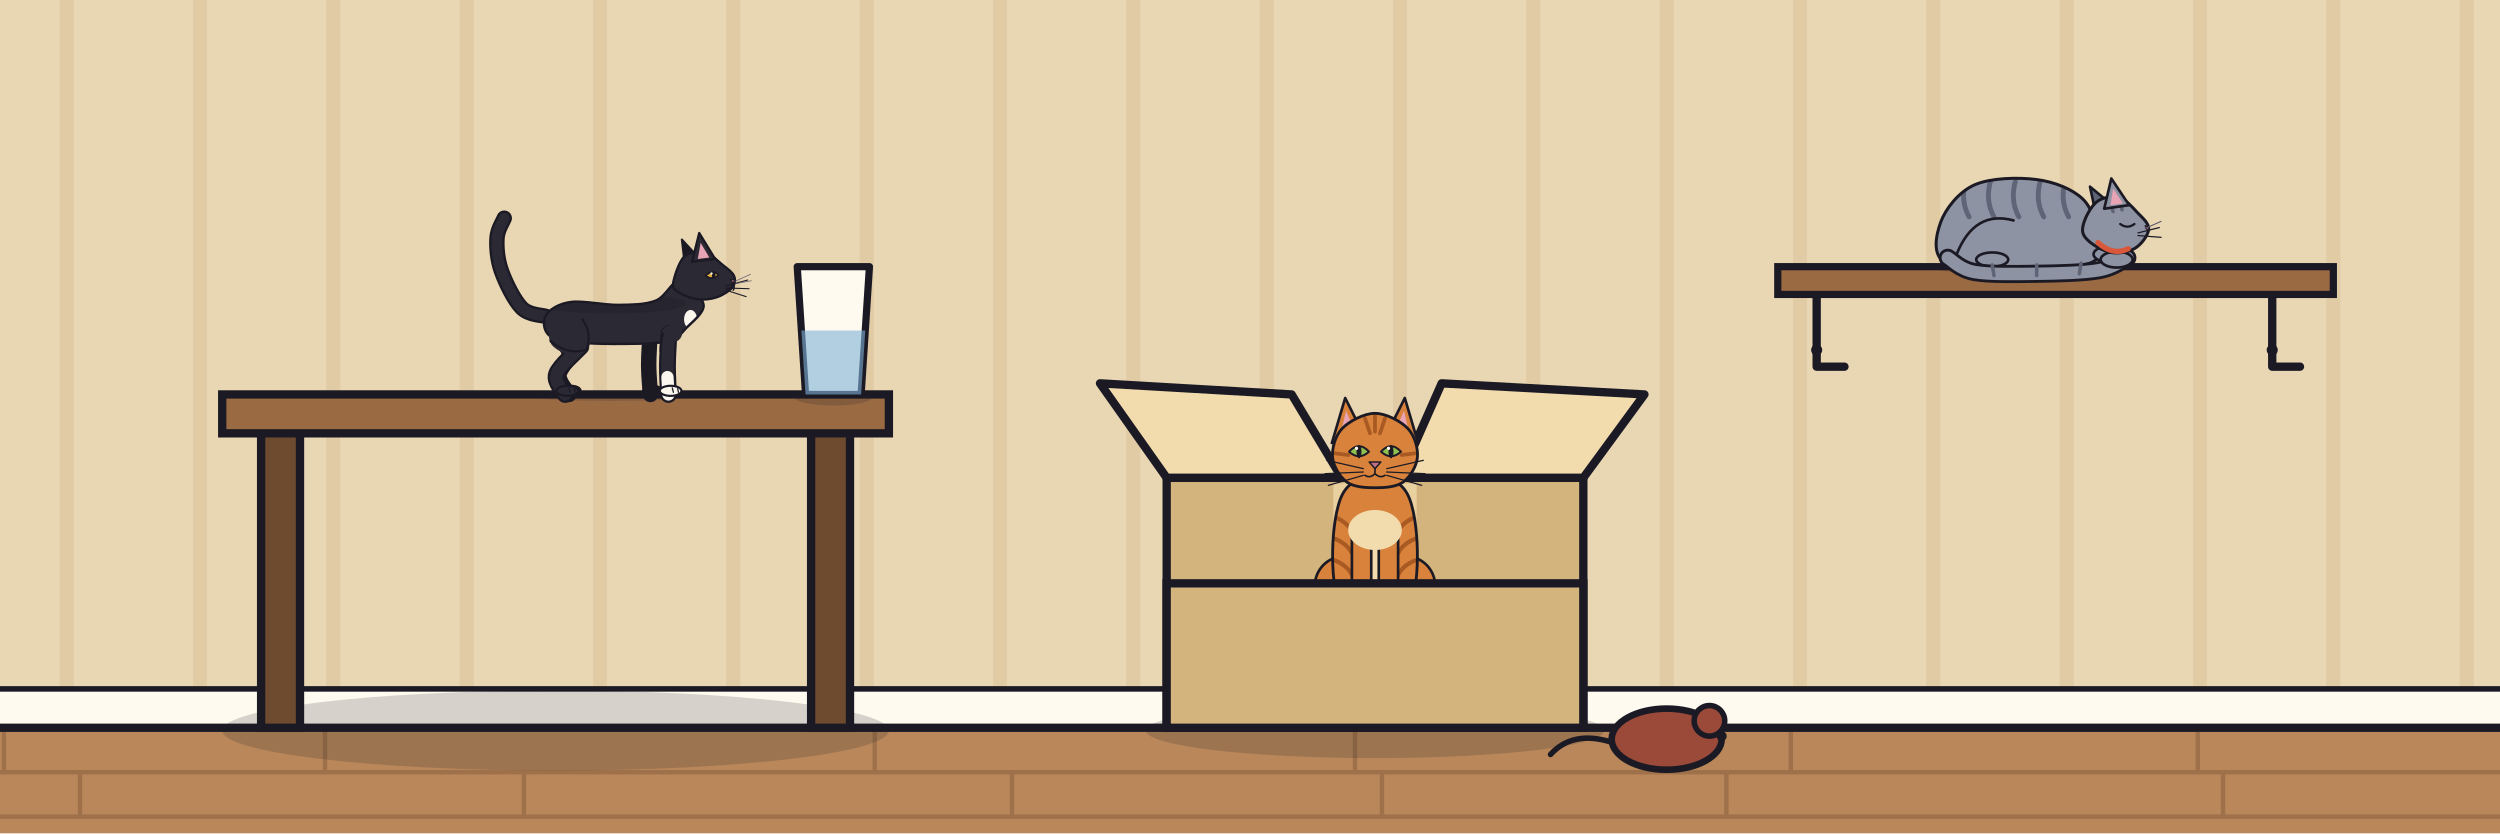
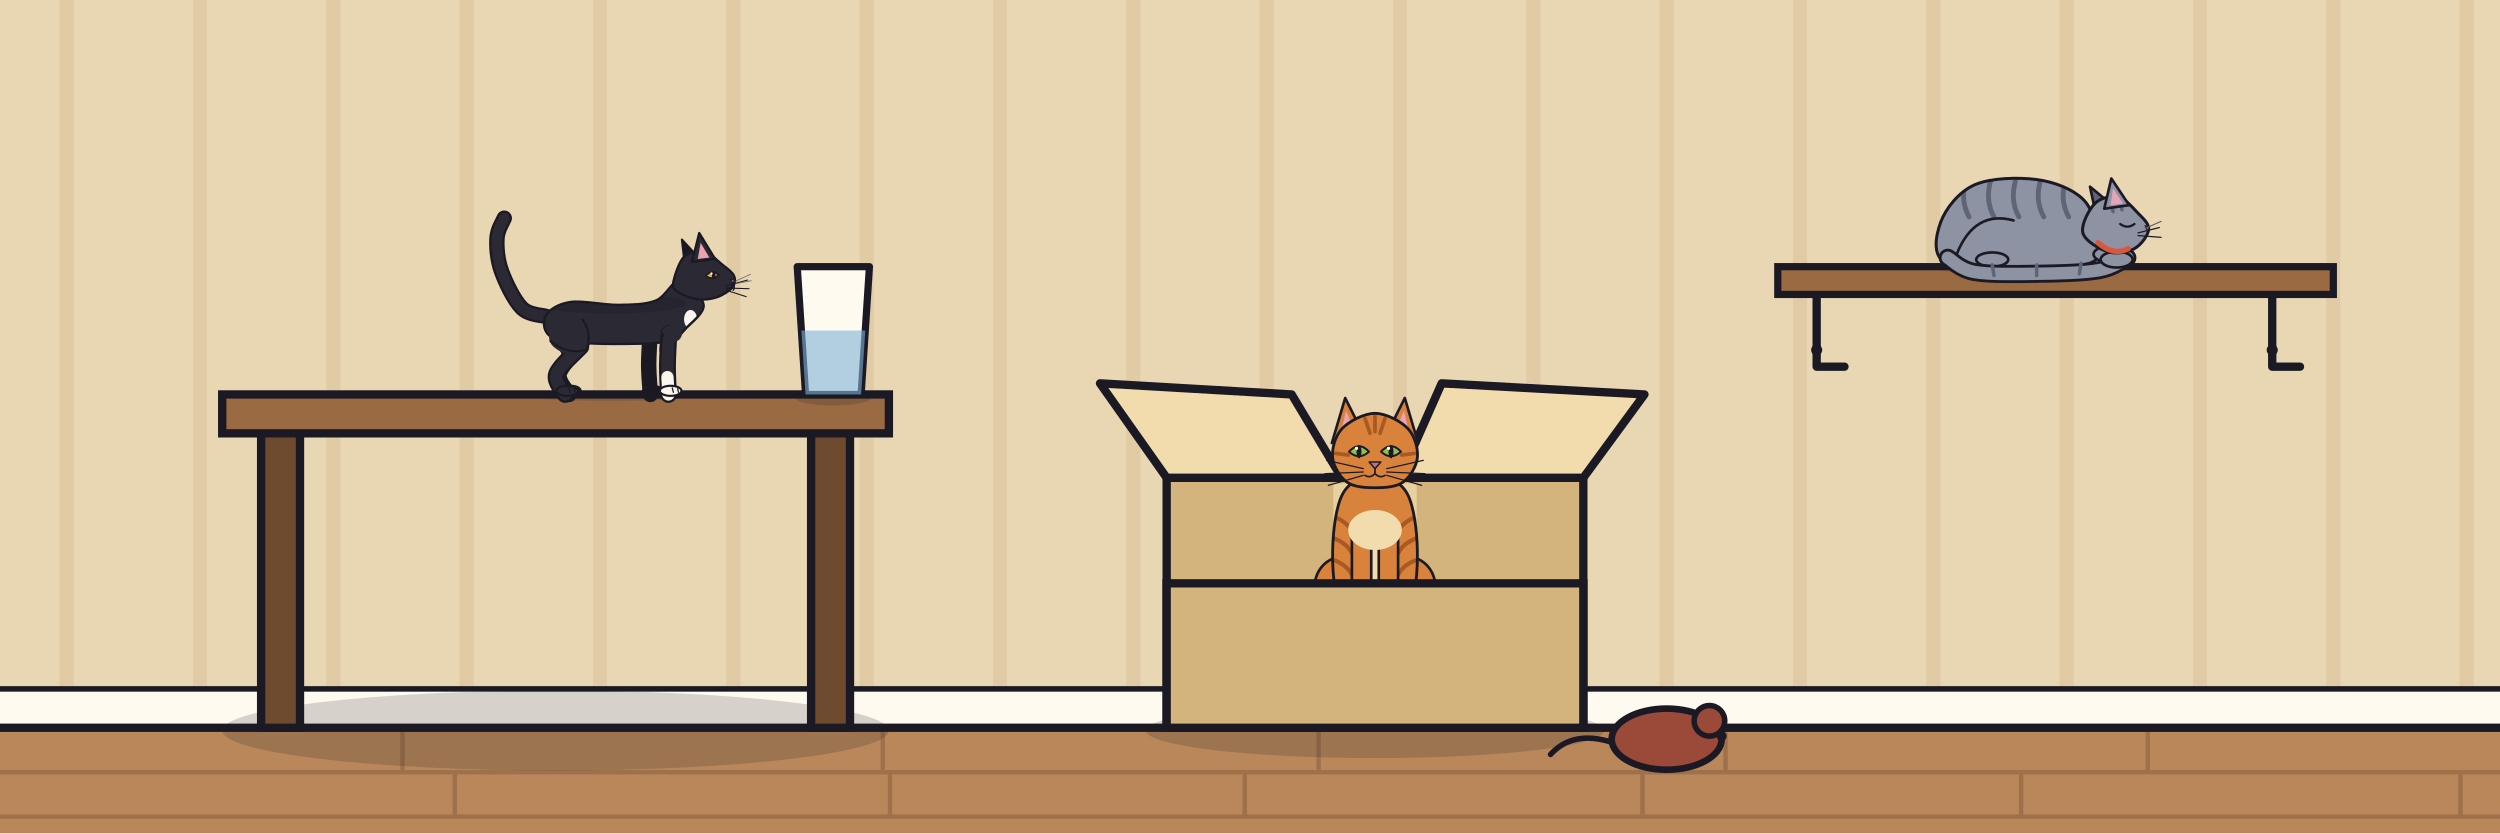
- <svg xmlns="http://www.w3.org/2000/svg" viewBox="0 0 900 300" role="img" aria-label="Instincts: Velvet eyes a glass on the edge of a table, Mags sits in a cardboard box, Tilly naps on a high shelf">
-   <rect x="0" y="0" width="900" height="262" fill="#e9d7b4" />
-   <path d="M24 0V248M72 0V248M120 0V248M168 0V248M216 0V248M264 0V248M312 0V248M360 0V248M408 0V248M456 0V248M504 0V248M552 0V248M600 0V248M648 0V248M696 0V248M744 0V248M792 0V248M840 0V248M888 0V248" stroke="#cdb58a" stroke-width="5" opacity="0.35" />
-   <rect x="0" y="248" width="900" height="14" fill="#fffaf0" />
-   <path d="M0 248H900" fill="none" stroke="#1b1a24" stroke-width="2" stroke-linecap="round" stroke-linejoin="round" />
-   <rect x="0" y="262" width="900" height="38" fill="#b9875a" />
-   <path d="M0 278H900M1.4 262V278M117 262V278M314.9 262V278M487.8 262V278M644.7 262V278M791.2 262V278M0 294H900M28.8 278V294M188.6 278V294M364.3 278V294M497.5 278V294M621.5 278V294M800.3 278V294" stroke="#8e6340" stroke-width="1.6" opacity="0.6" />
-   <path d="M0 262H900" fill="none" stroke="#1b1a24" stroke-width="3" stroke-linecap="round" stroke-linejoin="round" />
+ <svg xmlns="http://www.w3.org/2000/svg" viewBox="0 0 900 300" overflow="visible" role="img" aria-label="Instincts: Velvet eyes a glass on the edge of a table, Mags sits in a cardboard box, Tilly naps on a high shelf">
+   <rect x="-170" y="0" width="1240" height="262" fill="#e9d7b4" />
+   <path d="M-168 0V248M-120 0V248M-72 0V248M-24 0V248M24 0V248M72 0V248M120 0V248M168 0V248M216 0V248M264 0V248M312 0V248M360 0V248M408 0V248M456 0V248M504 0V248M552 0V248M600 0V248M648 0V248M696 0V248M744 0V248M792 0V248M840 0V248M888 0V248M936 0V248M984 0V248M1032 0V248" stroke="#cdb58a" stroke-width="5" opacity="0.35" />
+   <rect x="-170" y="248" width="1240" height="14" fill="#fffaf0" />
+   <path d="M-170 248H1070" fill="none" stroke="#1b1a24" stroke-width="2" stroke-linecap="round" stroke-linejoin="round" />
+   <rect x="-170" y="262" width="1240" height="38" fill="#b9875a" />
+   <path d="M-170 278H1070M-168.6 262V278M-53 262V278M144.9 262V278M317.8 262V278M474.7 262V278M621.2 262V278M773.2 262V278M904.8 262V278M1064.6 262V278M-170 294H1070M-139.1 278V294M-15 278V294M163.7 278V294M320.4 278V294M448.1 278V294M591.3 278V294M727.6 278V294M885.8 278V294M1022.4 278V294" stroke="#8e6340" stroke-width="1.6" opacity="0.6" />
+   <path d="M-170 262H1070" fill="none" stroke="#1b1a24" stroke-width="3" stroke-linecap="round" stroke-linejoin="round" />
  <ellipse cx="200" cy="263" rx="120" ry="14.4" fill="#1b1a24" opacity="0.18" />
  <rect x="94" y="152" width="14" height="110" fill="#6e4a2e" stroke="#1b1a24" stroke-width="3" />
  <rect x="292" y="152" width="14" height="110" fill="#6e4a2e" stroke="#1b1a24" stroke-width="3" />
  <rect x="80" y="142" width="240" height="14" fill="#9a6a43" stroke="#1b1a24" stroke-width="3" />
  <ellipse cx="300" cy="143" rx="14" ry="3" fill="#1b1a24" opacity="0.18" />
  <path d="M287 96L290 142H310L313 96Z" fill="#fffaf0" stroke="#1b1a24" stroke-width="2.6" stroke-linecap="round" stroke-linejoin="round" />
  <path d="M288.5 119L290 142H310L311.5 119Z" fill="#7fb3d9" opacity="0.6" />
  <g transform="translate(220 142) scale(0.26 0.26)">
    <ellipse cx="0" cy="2" rx="118" ry="7" fill="#1b1a24" opacity="0.16" />
    <path d="M54 -84 C53.7 -76.7 51.9 -54 52 -40 C52.1 -26 54 -6.7 54.4 0" fill="none" stroke="#1b1a24" stroke-width="21.4" stroke-linecap="round" stroke-linejoin="round" />
    <path d="M54 -84 C53.7 -76.7 51.9 -54 52 -40 C52.1 -26 54 -6.7 54.4 0" fill="none" stroke="#1a1820" stroke-width="15" stroke-linecap="round" stroke-linejoin="round" />
    <ellipse cx="57.4" cy="-5" rx="13" ry="7" fill="#1a1820" stroke="#1b1a24" stroke-width="3" />
    <path d="M59 -9 l1.5 6 M65.5 -8 l1 5" fill="none" stroke="#1b1a24" stroke-width="1.8" stroke-linecap="round" stroke-linejoin="round" />
    <path d="M-72 -78 C-69.7 -74.3 -58 -64.7 -58 -56 C-58 -47.3 -72.2 -35.3 -72.2 -26 C-72.2 -16.7 -60.5 -4.3 -58.2 0" fill="none" stroke="#1b1a24" stroke-width="21.4" stroke-linecap="round" stroke-linejoin="round" />
    <path d="M-72 -78 C-69.7 -74.3 -58 -64.7 -58 -56 C-58 -47.3 -72.2 -35.3 -72.2 -26 C-72.2 -16.7 -60.5 -4.3 -58.2 0" fill="none" stroke="#1a1820" stroke-width="15" stroke-linecap="round" stroke-linejoin="round" />
    <ellipse cx="-55.2" cy="-5" rx="13" ry="7" fill="#1a1820" stroke="#1b1a24" stroke-width="3" />
    <path d="M-53.6 -9 l1.5 6 M-47.2 -8 l1 5" fill="none" stroke="#1b1a24" stroke-width="1.8" stroke-linecap="round" stroke-linejoin="round" />
    <path d="M-90 -108 C-95.7 -110 -113.7 -109.5 -124 -120 C-134.3 -130.5 -146.3 -155.1 -152 -171.2 C-157.7 -187.3 -158.7 -204.3 -158 -216.4 C-157.3 -228.5 -149.7 -239.4 -148 -244" fill="none" stroke="#1b1a24" stroke-width="21.4" stroke-linecap="round" stroke-linejoin="round" />
    <path d="M-90 -108 C-95.7 -110 -113.7 -109.5 -124 -120 C-134.3 -130.5 -146.3 -155.1 -152 -171.2 C-157.7 -187.3 -158.7 -204.3 -158 -216.4 C-157.3 -228.5 -149.7 -239.4 -148 -244" fill="none" stroke="#2b2933" stroke-width="15" stroke-linecap="round" stroke-linejoin="round" />
    <clipPath id="i1220142-b">
      <path d="M-90 -110 C-85 -117.7 -72.7 -125.7 -56 -128 C-39.3 -130.3 -9.7 -123.7 10 -124 C29.7 -124.3 47.7 -124.3 62 -130 C76.3 -135.7 85 -159 96 -158 C107 -157 126.7 -135 128 -124 C129.3 -113 112 -100.3 104 -92 C96 -83.7 94 -77.7 80 -74 C66 -70.3 40.7 -70.3 20 -70 C-0.7 -69.7 -26.3 -70 -44 -72 C-61.7 -74 -78.3 -75.7 -86 -82 C-93.7 -88.3 -95 -102.3 -90 -110Z" />
    </clipPath>
    <path d="M-90 -110 C-85 -117.7 -72.7 -125.7 -56 -128 C-39.3 -130.3 -9.7 -123.7 10 -124 C29.7 -124.3 47.7 -124.3 62 -130 C76.3 -135.7 85 -159 96 -158 C107 -157 126.7 -135 128 -124 C129.3 -113 112 -100.3 104 -92 C96 -83.7 94 -77.7 80 -74 C66 -70.3 40.7 -70.3 20 -70 C-0.7 -69.7 -26.3 -70 -44 -72 C-61.7 -74 -78.3 -75.7 -86 -82 C-93.7 -88.3 -95 -102.3 -90 -110Z" fill="#2b2933" />
    <g clip-path="url(#i1220142-b)">
      <ellipse cx="20" cy="-66" rx="78" ry="22" fill="#2b2933" />
      <ellipse cx="0" cy="-126" rx="104" ry="14" fill="#1a1820" opacity="0.3" />
      <ellipse cx="110" cy="-104" rx="9" ry="13" fill="#fbf7ee" />
    </g>
    <path d="M-90 -110 C-85 -117.7 -72.7 -125.7 -56 -128 C-39.3 -130.3 -9.7 -123.7 10 -124 C29.7 -124.3 47.7 -124.3 62 -130 C76.3 -135.7 85 -159 96 -158 C107 -157 126.7 -135 128 -124 C129.3 -113 112 -100.3 104 -92 C96 -83.7 94 -77.7 80 -74 C66 -70.3 40.7 -70.3 20 -70 C-0.7 -69.7 -26.3 -70 -44 -72 C-61.7 -74 -78.3 -75.7 -86 -82 C-93.7 -88.3 -95 -102.3 -90 -110Z" fill="none" stroke="#4d5c8f" stroke-width="2" stroke-linecap="round" stroke-linejoin="round" />
    <path d="M-90 -110 C-85 -117.7 -72.7 -125.7 -56 -128 C-39.3 -130.3 -9.7 -123.7 10 -124 C29.7 -124.3 47.7 -124.3 62 -130 C76.3 -135.7 85 -159 96 -158 C107 -157 126.7 -135 128 -124 C129.3 -113 112 -100.3 104 -92 C96 -83.7 94 -77.7 80 -74 C66 -70.3 40.7 -70.3 20 -70 C-0.7 -69.7 -26.3 -70 -44 -72 C-61.7 -74 -78.3 -75.7 -86 -82 C-93.7 -88.3 -95 -102.3 -90 -110Z" fill="none" stroke="#1b1a24" stroke-width="3.4" stroke-linecap="round" stroke-linejoin="round" />
    <path d="M-80 -100 C-74.7 -106.7 -60.7 -113.7 -52 -112 C-43.3 -110.3 -31 -98.3 -28 -90 C-25 -81.7 -28.7 -67.7 -34 -62 C-39.3 -56.3 -51.7 -54.3 -60 -56 C-68.3 -57.7 -80.7 -64.7 -84 -72 C-87.3 -79.3 -85.3 -93.3 -80 -100Z" fill="#2b2933" />
    <path d="M-42 -66 C-47.6 -59.7 -72 -39 -75.6 -28 C-79.2 -17 -65.6 -4.7 -63.6 0" fill="none" stroke="#1b1a24" stroke-width="23.4" stroke-linecap="round" stroke-linejoin="round" />
    <path d="M-42 -66 C-47.6 -59.7 -72 -39 -75.6 -28 C-79.2 -17 -65.6 -4.7 -63.6 0" fill="none" stroke="#2b2933" stroke-width="17" stroke-linecap="round" stroke-linejoin="round" />
    <path d="M-80 -100 C-74.7 -106.7 -60.7 -113.7 -52 -112 C-43.3 -110.3 -31 -98.3 -28 -90 C-25 -81.7 -28.7 -67.7 -34 -62 C-39.3 -56.3 -51.7 -54.3 -60 -56 C-68.3 -57.7 -80.7 -64.7 -84 -72 C-87.3 -79.3 -85.3 -93.3 -80 -100Z" fill="#2b2933" />
    <path d="M-84 -74 Q-60 -54 -34 -62 Q-26 -86 -40 -104" fill="none" stroke="#1b1a24" stroke-width="3" stroke-linecap="round" stroke-linejoin="round" />
    <ellipse cx="-60.6" cy="-5" rx="15" ry="7" fill="#2b2933" stroke="#1b1a24" stroke-width="3" />
    <path d="M-58.3 -9 l1.5 6 M-50.8 -8 l1 5" fill="none" stroke="#1b1a24" stroke-width="1.8" stroke-linecap="round" stroke-linejoin="round" />
    <path d="M80 -84 C79.7 -76.7 78.1 -54 78 -40 C77.9 -26 79.2 -6.7 79.4 0" fill="none" stroke="#1b1a24" stroke-width="23.4" stroke-linecap="round" stroke-linejoin="round" />
    <path d="M80 -84 C79.7 -76.7 78.1 -54 78 -40 C77.9 -26 79.2 -6.7 79.4 0" fill="none" stroke="#2b2933" stroke-width="17" stroke-linecap="round" stroke-linejoin="round" />
    <path d="M78 -24 C78.2 -20 79.2 -4 79.4 0" fill="none" stroke="#1b1a24" stroke-width="17" stroke-linecap="round" stroke-linejoin="round" />
    <path d="M78 -24 C78.2 -20 79.2 -4 79.4 0" fill="none" stroke="#fbf7ee" stroke-width="17" stroke-linecap="round" stroke-linejoin="round" />
    <ellipse cx="84" cy="-84" rx="14" ry="12" fill="#2b2933" />
    <path d="M68.5 -60 Q68.5 -76 72 -84" fill="none" stroke="#1b1a24" stroke-width="3" stroke-linecap="round" stroke-linejoin="round" />
    <ellipse cx="82.4" cy="-5" rx="15" ry="7" fill="#fbf7ee" stroke="#1b1a24" stroke-width="3" />
    <path d="M84.7 -9 l1.5 6 M92.2 -8 l1 5" fill="none" stroke="#1b1a24" stroke-width="1.8" stroke-linecap="round" stroke-linejoin="round" />
    <path d="M102 -180.4 L98 -214.4 L122 -188.4 Z" fill="#1a1820" stroke="#1b1a24" stroke-width="3" stroke-linecap="round" stroke-linejoin="round" />
    <clipPath id="i1220142-h">
      <path d="M86 -154.4 C87.3 -162.6 93.9 -183.7 101.2 -190.7 C108.5 -197.7 121.1 -198.3 130 -196.4 C138.9 -194.5 147.7 -184.6 154.4 -179.3 C161.1 -174 167.7 -169.5 170 -164.4 C172.3 -159.2 171.9 -153.3 168 -148.4 C164.1 -143.5 154.8 -137.6 146.8 -134.8 C138.8 -132.1 128.9 -130.7 120 -131.8 C111.1 -132.9 99.3 -137.5 93.6 -141.3 C87.9 -145.1 84.7 -146.2 86 -154.4Z" />
    </clipPath>
    <path d="M86 -154.4 C87.3 -162.6 93.9 -183.7 101.2 -190.7 C108.5 -197.7 121.1 -198.3 130 -196.4 C138.9 -194.5 147.7 -184.6 154.4 -179.3 C161.1 -174 167.7 -169.5 170 -164.4 C172.3 -159.2 171.9 -153.3 168 -148.4 C164.1 -143.5 154.8 -137.6 146.8 -134.8 C138.8 -132.1 128.9 -130.7 120 -131.8 C111.1 -132.9 99.3 -137.5 93.6 -141.3 C87.9 -145.1 84.7 -146.2 86 -154.4Z" fill="#2b2933" />
    <g clip-path="url(#i1220142-h)" />
    <path d="M86 -154.4 C87.3 -162.6 93.9 -183.7 101.2 -190.7 C108.5 -197.7 121.1 -198.3 130 -196.4 C138.9 -194.5 147.7 -184.6 154.4 -179.3 C161.1 -174 167.7 -169.5 170 -164.4 C172.3 -159.2 171.9 -153.3 168 -148.4 C164.1 -143.5 154.8 -137.6 146.8 -134.8 C138.8 -132.1 128.9 -130.7 120 -131.8 C111.1 -132.9 99.3 -137.5 93.6 -141.3 C87.9 -145.1 84.7 -146.2 86 -154.4Z" fill="none" stroke="#4d5c8f" stroke-width="2" stroke-linecap="round" stroke-linejoin="round" />
    <path d="M86 -154.4 C87.3 -162.6 93.9 -183.7 101.2 -190.7 C108.5 -197.7 121.1 -198.3 130 -196.4 C138.9 -194.5 147.7 -184.6 154.4 -179.3 C161.1 -174 167.7 -169.5 170 -164.4 C172.3 -159.2 171.9 -153.3 168 -148.4 C164.1 -143.5 154.8 -137.6 146.8 -134.8 C138.8 -132.1 128.9 -130.7 120 -131.8 C111.1 -132.9 99.3 -137.5 93.6 -141.3 C87.9 -145.1 84.7 -146.2 86 -154.4Z" fill="none" stroke="#1b1a24" stroke-width="3.4" stroke-linecap="round" stroke-linejoin="round" />
    <path d="M112 -183.56 L122 -223.56 L144 -187.56 Z" fill="#2b2933" stroke="#1b1a24" stroke-width="3.2" stroke-linecap="round" stroke-linejoin="round" />
    <path d="M120 -187.56 L124 -209.96 L136 -189.56 Z" fill="#e8a3b4" />
    <path d="M130.96 -164.4 Q139.96 -173.4 148.96 -165.4 Q139.96 -157.4 130.96 -164.4 Z" fill="#e8b23a" stroke="#1b1a24" stroke-width="2.4" stroke-linecap="round" stroke-linejoin="round" />
    <ellipse cx="142" cy="-165.4" rx="2.6" ry="5.6" fill="#1b1a24" />
    <circle cx="139" cy="-167.4" r="1.6" fill="#fffaf0" />
    <path d="M165 -159.4 L171 -158.4 L169 -153.4 Z" fill="#c06f86" stroke="#1b1a24" stroke-width="1.6" stroke-linecap="round" stroke-linejoin="round" />
    <path d="M169 -153.4 q-2 7 -9 7 M169 -153.4 q3 6 0 9" fill="none" stroke="#1b1a24" stroke-width="2" stroke-linecap="round" stroke-linejoin="round" />
    <path d="M159 -150.4 l30 -8 M159 -147.4 l32 1 M159 -144.4 l28 9" fill="none" stroke="#1b1a24" stroke-width="1.5" stroke-linecap="round" stroke-linejoin="round" />
    <path d="M171 -156.4 l22 -10 M172 -153.4 l22 -4" fill="none" stroke="#5b566a" stroke-width="1.2" stroke-linecap="round" stroke-linejoin="round" opacity="0.8" />
  </g>
  <ellipse cx="495" cy="263" rx="82.5" ry="9.9" fill="#1b1a24" opacity="0.18" />
  <rect x="420" y="172" width="150" height="90" fill="#d3b47d" stroke="#1b1a24" stroke-width="3" />
  <path d="M420 172L396 138L465 142L483 172Z" fill="#f2dcae" stroke="#1b1a24" stroke-width="3" stroke-linecap="round" stroke-linejoin="round" />
  <path d="M570 172L592 142L519 138L504 172Z" fill="#f2dcae" stroke="#1b1a24" stroke-width="3" stroke-linecap="round" stroke-linejoin="round" />
  <rect x="480" y="174" width="30" height="86" fill="#f2dcae" opacity="0.7" />
  <path d="M436 232h40 M436 242h26" fill="none" stroke="#1b1a24" stroke-width="2" stroke-linecap="round" stroke-linejoin="round" />
  <g>
    <g transform="translate(495 222) scale(0.3)">
      <ellipse cx="0" cy="2" rx="96" ry="8" fill="#1b1a24" opacity="0.16" />
      <path d="M56 -30 C60.7 -27.3 81.7 -18.7 84 -14 C86.3 -9.3 81.9 -3.7 70 -2 C58.1 -0.3 29.8 -3.3 12.4 -4 C-4.9 -4.7 -24.3 -4 -34.1 -6 C-43.9 -8 -44.4 -14.3 -46.5 -16" fill="none" stroke="#1b1a24" stroke-width="21.4" stroke-linecap="round" stroke-linejoin="round" />
      <path d="M56 -30 C60.7 -27.3 81.7 -18.7 84 -14 C86.3 -9.3 81.9 -3.7 70 -2 C58.1 -0.3 29.8 -3.3 12.4 -4 C-4.9 -4.7 -24.3 -4 -34.1 -6 C-43.9 -8 -44.4 -14.3 -46.5 -16" fill="none" stroke="#d9823b" stroke-width="15" stroke-linecap="round" stroke-linejoin="round" />
      <path d="M76 -16 l0 12" fill="none" stroke="#a85a22" stroke-width="4" stroke-linecap="round" stroke-linejoin="round" />
      <path d="M31 -9 l0 12" fill="none" stroke="#a85a22" stroke-width="4" stroke-linecap="round" stroke-linejoin="round" />
      <path d="M-6.2 -10 l0 12" fill="none" stroke="#a85a22" stroke-width="4" stroke-linecap="round" stroke-linejoin="round" />
      <path d="M-31 -12 l0 12" fill="none" stroke="#a85a22" stroke-width="4" stroke-linecap="round" stroke-linejoin="round" />
      <ellipse cx="-38.4" cy="-36" rx="34" ry="36" fill="#d9823b" stroke="#1b1a24" stroke-width="3.2" />
      <ellipse cx="38.4" cy="-36" rx="34" ry="36" fill="#d9823b" stroke="#1b1a24" stroke-width="3.2" />
      <ellipse cx="-55.8" cy="-6" rx="18" ry="8" fill="#d9823b" stroke="#1b1a24" stroke-width="3" />
      <ellipse cx="55.8" cy="-6" rx="18" ry="8" fill="#d9823b" stroke="#1b1a24" stroke-width="3" />
      <clipPath id="i2495222-b">
        <path d="M0 -170 C12.8 -170 30 -163 38.4 -148 C46.9 -133 50.4 -102.3 50.8 -80 C51.3 -57.7 49.4 -26 40.9 -14 C32.4 -2 13.6 -8 0 -8 C-13.6 -8 -32.4 -2 -40.9 -14 C-49.4 -26 -51.3 -57.7 -50.8 -80 C-50.4 -102.3 -46.9 -133 -38.4 -148 C-30 -163 -12.8 -170 0 -170Z" />
      </clipPath>
      <path d="M0 -170 C12.8 -170 30 -163 38.4 -148 C46.9 -133 50.4 -102.3 50.8 -80 C51.3 -57.7 49.4 -26 40.9 -14 C32.4 -2 13.6 -8 0 -8 C-13.6 -8 -32.4 -2 -40.9 -14 C-49.4 -26 -51.3 -57.7 -50.8 -80 C-50.4 -102.3 -46.9 -133 -38.4 -148 C-30 -163 -12.8 -170 0 -170Z" fill="#d9823b" />
      <g clip-path="url(#i2495222-b)">
        <ellipse cx="0" cy="-64" rx="28.5" ry="62" fill="#f2dcae" />
        <path d="M-49.6 -120 q16 6 22 18 M49.6 -120 q-16 6 -22 18" fill="none" stroke="#a85a22" stroke-width="5" stroke-linecap="round" stroke-linejoin="round" />
        <path d="M-49.6 -94 q16 6 22 18 M49.6 -94 q-16 6 -22 18" fill="none" stroke="#a85a22" stroke-width="5" stroke-linecap="round" stroke-linejoin="round" />
        <path d="M-49.6 -68 q16 6 22 18 M49.6 -68 q-16 6 -22 18" fill="none" stroke="#a85a22" stroke-width="5" stroke-linecap="round" stroke-linejoin="round" />
      </g>
      <path d="M0 -170 C12.8 -170 30 -163 38.4 -148 C46.9 -133 50.4 -102.3 50.8 -80 C51.3 -57.7 49.4 -26 40.9 -14 C32.4 -2 13.6 -8 0 -8 C-13.6 -8 -32.4 -2 -40.9 -14 C-49.4 -26 -51.3 -57.7 -50.8 -80 C-50.4 -102.3 -46.9 -133 -38.4 -148 C-30 -163 -12.8 -170 0 -170Z" fill="none" />
      <path d="M0 -170 C12.8 -170 30 -163 38.4 -148 C46.9 -133 50.4 -102.3 50.8 -80 C51.3 -57.7 49.4 -26 40.9 -14 C32.4 -2 13.6 -8 0 -8 C-13.6 -8 -32.4 -2 -40.9 -14 C-49.4 -26 -51.3 -57.7 -50.8 -80 C-50.4 -102.3 -46.9 -133 -38.4 -148 C-30 -163 -12.8 -170 0 -170Z" fill="none" stroke="#1b1a24" stroke-width="3.4" stroke-linecap="round" stroke-linejoin="round" />
      <path d="M-16.12 -96 L-16.12 -12" fill="none" stroke="#1b1a24" stroke-width="26.4" stroke-linecap="round" stroke-linejoin="round" />
      <path d="M-16.12 -96 L-16.12 -12" fill="none" stroke="#d9823b" stroke-width="20" stroke-linecap="round" stroke-linejoin="round" />
      <ellipse cx="-16.1" cy="-8" rx="12.4" ry="9" fill="#d9823b" stroke="#1b1a24" stroke-width="3" />
      <path d="M-20.12 -14 l0 6 M-12.12 -14 l0 6" fill="none" stroke="#1b1a24" stroke-width="1.6" stroke-linecap="round" stroke-linejoin="round" />
      <path d="M16.12 -96 L16.12 -12" fill="none" stroke="#1b1a24" stroke-width="26.4" stroke-linecap="round" stroke-linejoin="round" />
      <path d="M16.12 -96 L16.12 -12" fill="none" stroke="#d9823b" stroke-width="20" stroke-linecap="round" stroke-linejoin="round" />
      <ellipse cx="16.1" cy="-8" rx="12.4" ry="9" fill="#d9823b" stroke="#1b1a24" stroke-width="3" />
      <path d="M12.12 -14 l0 6 M20.12 -14 l0 6" fill="none" stroke="#1b1a24" stroke-width="1.6" stroke-linecap="round" stroke-linejoin="round" />
      <ellipse cx="0" cy="-104" rx="32.2" ry="24" fill="#f2dcae" />
      <g transform="rotate(0 0 -190)">
        <path d="M-11.76 -214.4 L-35.76 -262.4 L-51.76 -208.4 Z" fill="#d9823b" stroke="#1b1a24" stroke-width="3.2" stroke-linecap="round" stroke-linejoin="round" />
        <path d="M-21.76 -216.4 L-34.76 -247.2 L-42.76 -212.4 Z" fill="#e8a3b4" />
        <path d="M11.76 -214.4 L35.76 -262.4 L51.76 -208.4 Z" fill="#d9823b" stroke="#1b1a24" stroke-width="3.2" stroke-linecap="round" stroke-linejoin="round" />
        <path d="M21.76 -216.4 L34.76 -247.2 L42.76 -212.4 Z" fill="#e8a3b4" />
        <clipPath id="i2495222-hf">
          <path d="M0 -244 C13.1 -244 30.9 -234.6 39.4 -225.8 C47.8 -217 51.8 -201.9 50.9 -191.2 C49.9 -180.5 42.1 -167.5 33.6 -161.4 C25.1 -155.4 11.2 -154.7 0 -154.7 C-11.2 -154.7 -25.1 -155.4 -33.6 -161.4 C-42.1 -167.5 -49.9 -180.5 -50.9 -191.2 C-51.8 -201.9 -47.8 -217 -39.4 -225.8 C-30.9 -234.6 -13.1 -244 0 -244Z" />
        </clipPath>
        <path d="M0 -244 C13.1 -244 30.9 -234.6 39.4 -225.8 C47.8 -217 51.8 -201.9 50.9 -191.2 C49.9 -180.5 42.1 -167.5 33.6 -161.4 C25.1 -155.4 11.2 -154.7 0 -154.7 C-11.2 -154.7 -25.1 -155.4 -33.6 -161.4 C-42.1 -167.5 -49.9 -180.5 -50.9 -191.2 C-51.8 -201.9 -47.8 -217 -39.4 -225.8 C-30.9 -234.6 -13.1 -244 0 -244Z" fill="#d9823b" />
        <g clip-path="url(#i2495222-hf)">
          <path d="M-12 -238 l6 18 M0 -242 l0 20 M12 -238 l-6 18 M-48 -196 l16 2 M48 -196 l-16 2" fill="none" stroke="#a85a22" stroke-width="4.5" stroke-linecap="round" stroke-linejoin="round" />
        </g>
        <path d="M0 -244 C13.1 -244 30.9 -234.6 39.4 -225.8 C47.8 -217 51.8 -201.9 50.9 -191.2 C49.9 -180.5 42.1 -167.5 33.6 -161.4 C25.1 -155.4 11.2 -154.7 0 -154.7 C-11.2 -154.7 -25.1 -155.4 -33.6 -161.4 C-42.1 -167.5 -49.9 -180.5 -50.9 -191.2 C-51.8 -201.9 -47.8 -217 -39.4 -225.8 C-30.9 -234.6 -13.1 -244 0 -244Z" fill="none" />
        <path d="M0 -244 C13.1 -244 30.9 -234.6 39.4 -225.8 C47.8 -217 51.8 -201.9 50.9 -191.2 C49.9 -180.5 42.1 -167.5 33.6 -161.4 C25.1 -155.4 11.2 -154.7 0 -154.7 C-11.2 -154.7 -25.1 -155.4 -33.6 -161.4 C-42.1 -167.5 -49.9 -180.5 -50.9 -191.2 C-51.8 -201.9 -47.8 -217 -39.4 -225.8 C-30.9 -234.6 -13.1 -244 0 -244Z" fill="none" stroke="#1b1a24" stroke-width="3.4" stroke-linecap="round" stroke-linejoin="round" />
        <path d="M-31.2 -198 Q-19.2 -211 -7.2 -198 Q-19.2 -187 -31.2 -198 Z" fill="#8fbf4f" stroke="#1b1a24" stroke-width="2.4" stroke-linecap="round" stroke-linejoin="round" />
        <ellipse cx="-19.2" cy="-198" rx="3" ry="8" fill="#1b1a24" />
        <circle cx="-22.2" cy="-202" r="2" fill="#fffaf0" />
        <path d="M7.2 -198 Q19.2 -211 31.2 -198 Q19.2 -187 7.2 -198 Z" fill="#8fbf4f" stroke="#1b1a24" stroke-width="2.4" stroke-linecap="round" stroke-linejoin="round" />
        <ellipse cx="19.2" cy="-198" rx="3" ry="8" fill="#1b1a24" />
        <circle cx="16.2" cy="-202" r="2" fill="#fffaf0" />
        <path d="M-7 -185.6 L7 -185.6 L0 -177.6 Z" fill="#c06f86" stroke="#1b1a24" stroke-width="1.8" stroke-linecap="round" stroke-linejoin="round" />
        <path d="M0 -177.6 l0 6 q-6 6 -12 2 M0 -171.6 q6 6 12 2" fill="none" stroke="#1b1a24" stroke-width="2" stroke-linecap="round" stroke-linejoin="round" />
        <path d="M-14 -177.6 l-44 -10 M-14 -173.6 l-46 2 M-14 -169.6 l-42 12" fill="none" stroke="#1b1a24" stroke-width="1.5" stroke-linecap="round" stroke-linejoin="round" />
        <path d="M14 -177.6 l44 -10 M14 -173.6 l46 2 M14 -169.6 l42 12" fill="none" stroke="#1b1a24" stroke-width="1.5" stroke-linecap="round" stroke-linejoin="round" />
      </g>
    </g>
  </g>
  <rect x="420" y="210" width="150" height="52" fill="#d3b47d" stroke="#1b1a24" stroke-width="3" />
  <path d="M654 106v26h10" fill="none" stroke="#1b1a24" stroke-width="3" stroke-linecap="round" stroke-linejoin="round" />
  <circle cx="654" cy="126" r="2" fill="#1b1a24" />
  <path d="M818 106v26h10" fill="none" stroke="#1b1a24" stroke-width="3" stroke-linecap="round" stroke-linejoin="round" />
  <circle cx="818" cy="126" r="2" fill="#1b1a24" />
  <rect x="640" y="96" width="200" height="10" fill="#9a6a43" stroke="#1b1a24" stroke-width="2.6" />
  <g transform="translate(730 96) scale(0.32 0.32)">
    <ellipse cx="0" cy="2" rx="104" ry="7" fill="#1b1a24" opacity="0.16" />
    <clipPath id="i373096-b">
      <path d="M-92 -4 C-108.3 -12.3 -103.3 -35.3 -98 -50 C-92.7 -64.7 -78 -84 -60 -92 C-42 -100 -10.3 -100.7 10 -98 C30.3 -95.3 50.3 -87.3 62 -76 C73.7 -64.7 78.7 -42 80 -30 C81.3 -18 83.3 -9 70 -4 C56.7 1 27 0 0 0 C-27 0 -75.7 4.3 -92 -4Z" />
    </clipPath>
    <path d="M-92 -4 C-108.3 -12.3 -103.3 -35.3 -98 -50 C-92.7 -64.7 -78 -84 -60 -92 C-42 -100 -10.3 -100.7 10 -98 C30.3 -95.3 50.3 -87.3 62 -76 C73.7 -64.7 78.7 -42 80 -30 C81.3 -18 83.3 -9 70 -4 C56.7 1 27 0 0 0 C-27 0 -75.7 4.3 -92 -4Z" fill="#8d93a3" />
    <g clip-path="url(#i373096-b)">
      <path d="M-70 -96 q-6 22 4 40" fill="none" stroke="#5f6577" stroke-width="5.5" stroke-linecap="round" stroke-linejoin="round" />
      <path d="M-42 -96 q-6 22 4 40" fill="none" stroke="#5f6577" stroke-width="5.5" stroke-linecap="round" stroke-linejoin="round" />
      <path d="M-14 -96 q-6 22 4 40" fill="none" stroke="#5f6577" stroke-width="5.5" stroke-linecap="round" stroke-linejoin="round" />
      <path d="M14 -96 q-6 22 4 40" fill="none" stroke="#5f6577" stroke-width="5.5" stroke-linecap="round" stroke-linejoin="round" />
      <path d="M42 -96 q-6 22 4 40" fill="none" stroke="#5f6577" stroke-width="5.5" stroke-linecap="round" stroke-linejoin="round" />
    </g>
    <path d="M-92 -4 C-108.3 -12.3 -103.3 -35.3 -98 -50 C-92.7 -64.7 -78 -84 -60 -92 C-42 -100 -10.3 -100.7 10 -98 C30.3 -95.3 50.3 -87.3 62 -76 C73.7 -64.7 78.7 -42 80 -30 C81.3 -18 83.3 -9 70 -4 C56.7 1 27 0 0 0 C-27 0 -75.7 4.3 -92 -4Z" fill="none" stroke="#1b1a24" stroke-width="3.4" stroke-linecap="round" stroke-linejoin="round" />
    <path d="M-80 -14 Q-60 -64 -16 -52" fill="none" stroke="#1b1a24" stroke-width="3" stroke-linecap="round" stroke-linejoin="round" />
    <ellipse cx="-40" cy="-8" rx="18" ry="8" fill="#8d93a3" stroke="#1b1a24" stroke-width="3" />
    <path d="M-90 -10 C-85 -7.3 -76.7 3 -60 6 C-43.3 9 -13.3 8.3 10 8 C33.3 7.7 63 7 80 4 C97 1 106.7 -7.7 112 -10" fill="none" stroke="#1b1a24" stroke-width="20.4" stroke-linecap="round" stroke-linejoin="round" />
    <path d="M-90 -10 C-85 -7.3 -76.7 3 -60 6 C-43.3 9 -13.3 8.3 10 8 C33.3 7.7 63 7 80 4 C97 1 106.7 -7.7 112 -10" fill="none" stroke="#8d93a3" stroke-width="14" stroke-linecap="round" stroke-linejoin="round" />
    <path d="M-40 -2 l2 12 M10 -2 l0 12 M60 -4 l-2 12" fill="none" stroke="#5f6577" stroke-width="4" stroke-linecap="round" stroke-linejoin="round" />
    <ellipse cx="92" cy="-14" rx="18" ry="9" fill="#8d93a3" stroke="#1b1a24" stroke-width="3" />
    <ellipse cx="100" cy="-8" rx="18" ry="9" fill="#8d93a3" stroke="#1b1a24" stroke-width="3" />
    <path d="M76 -62 L70 -90 L94 -70 Z" fill="#5f6577" stroke="#1b1a24" stroke-width="3" stroke-linecap="round" stroke-linejoin="round" />
    <clipPath id="i373096-h">
      <path d="M62 -38 C59.6 -47.1 68.9 -64.5 75.6 -71.2 C82.3 -77.9 94.1 -79.7 102 -78 C109.9 -76.3 117.5 -67 123.2 -61 C128.9 -55 136.6 -48.8 136 -42 C135.4 -35.2 127.5 -24.4 119.8 -20.2 C112.1 -16 99.6 -13.8 90 -16.8 C80.4 -19.8 64.4 -28.9 62 -38Z" />
    </clipPath>
    <path d="M62 -38 C59.6 -47.1 68.9 -64.5 75.6 -71.2 C82.3 -77.9 94.1 -79.7 102 -78 C109.9 -76.3 117.5 -67 123.2 -61 C128.9 -55 136.6 -48.8 136 -42 C135.4 -35.2 127.5 -24.4 119.8 -20.2 C112.1 -16 99.6 -13.8 90 -16.8 C80.4 -19.8 64.4 -28.9 62 -38Z" fill="#8d93a3" />
    <g clip-path="url(#i373096-h)">
      <path d="M92 -74 l4 12 M104 -76 l2 12" fill="none" stroke="#5f6577" stroke-width="4" stroke-linecap="round" stroke-linejoin="round" />
    </g>
    <path d="M62 -38 C59.6 -47.1 68.9 -64.5 75.6 -71.2 C82.3 -77.9 94.1 -79.7 102 -78 C109.9 -76.3 117.5 -67 123.2 -61 C128.9 -55 136.6 -48.8 136 -42 C135.4 -35.2 127.5 -24.4 119.8 -20.2 C112.1 -16 99.6 -13.8 90 -16.8 C80.4 -19.8 64.4 -28.9 62 -38Z" fill="none" stroke="#1b1a24" stroke-width="3.4" stroke-linecap="round" stroke-linejoin="round" />
    <path d="M86 -65.2 L94 -99.2 L114 -69.2 Z" fill="#8d93a3" stroke="#1b1a24" stroke-width="3" stroke-linecap="round" stroke-linejoin="round" />
    <path d="M93 -69.2 L96 -88 L107 -71.2 Z" fill="#e8a3b4" />
    <path d="M104 -48 q8 6 16 0" fill="none" stroke="#1b1a24" stroke-width="2.6" stroke-linecap="round" stroke-linejoin="round" />
    <path d="M132 -46 l5 1 l-2 5 Z" fill="#c06f86" stroke="#1b1a24" stroke-width="1.4" stroke-linecap="round" stroke-linejoin="round" />
    <path d="M124 -38 l24 -6 M124 -35 l26 2" fill="none" stroke="#1b1a24" stroke-width="1.4" stroke-linecap="round" stroke-linejoin="round" />
    <path d="M132 -43 l18 -8" fill="none" stroke="#5b566a" stroke-width="1.2" stroke-linecap="round" stroke-linejoin="round" />
    <path d="M79 -27 Q96 -11.7 113 -20.2" fill="none" stroke="#d9573a" stroke-width="6" stroke-linecap="round" stroke-linejoin="round" />
  </g>
  <ellipse cx="600" cy="266.1" rx="19.8" ry="11" fill="#9b4a3a" stroke="#1b1a24" stroke-width="2.4" />
  <circle cx="615.4" cy="259.5" r="5.5" fill="#9b4a3a" stroke="#1b1a24" stroke-width="2" />
  <circle cx="619.8" cy="265" r="1.8" fill="#1b1a24" />
  <path d="M580.2 267.2q-14 -4.4 -22 4.4" fill="none" stroke="#1b1a24" stroke-width="2" stroke-linecap="round" stroke-linejoin="round" />
</svg>
